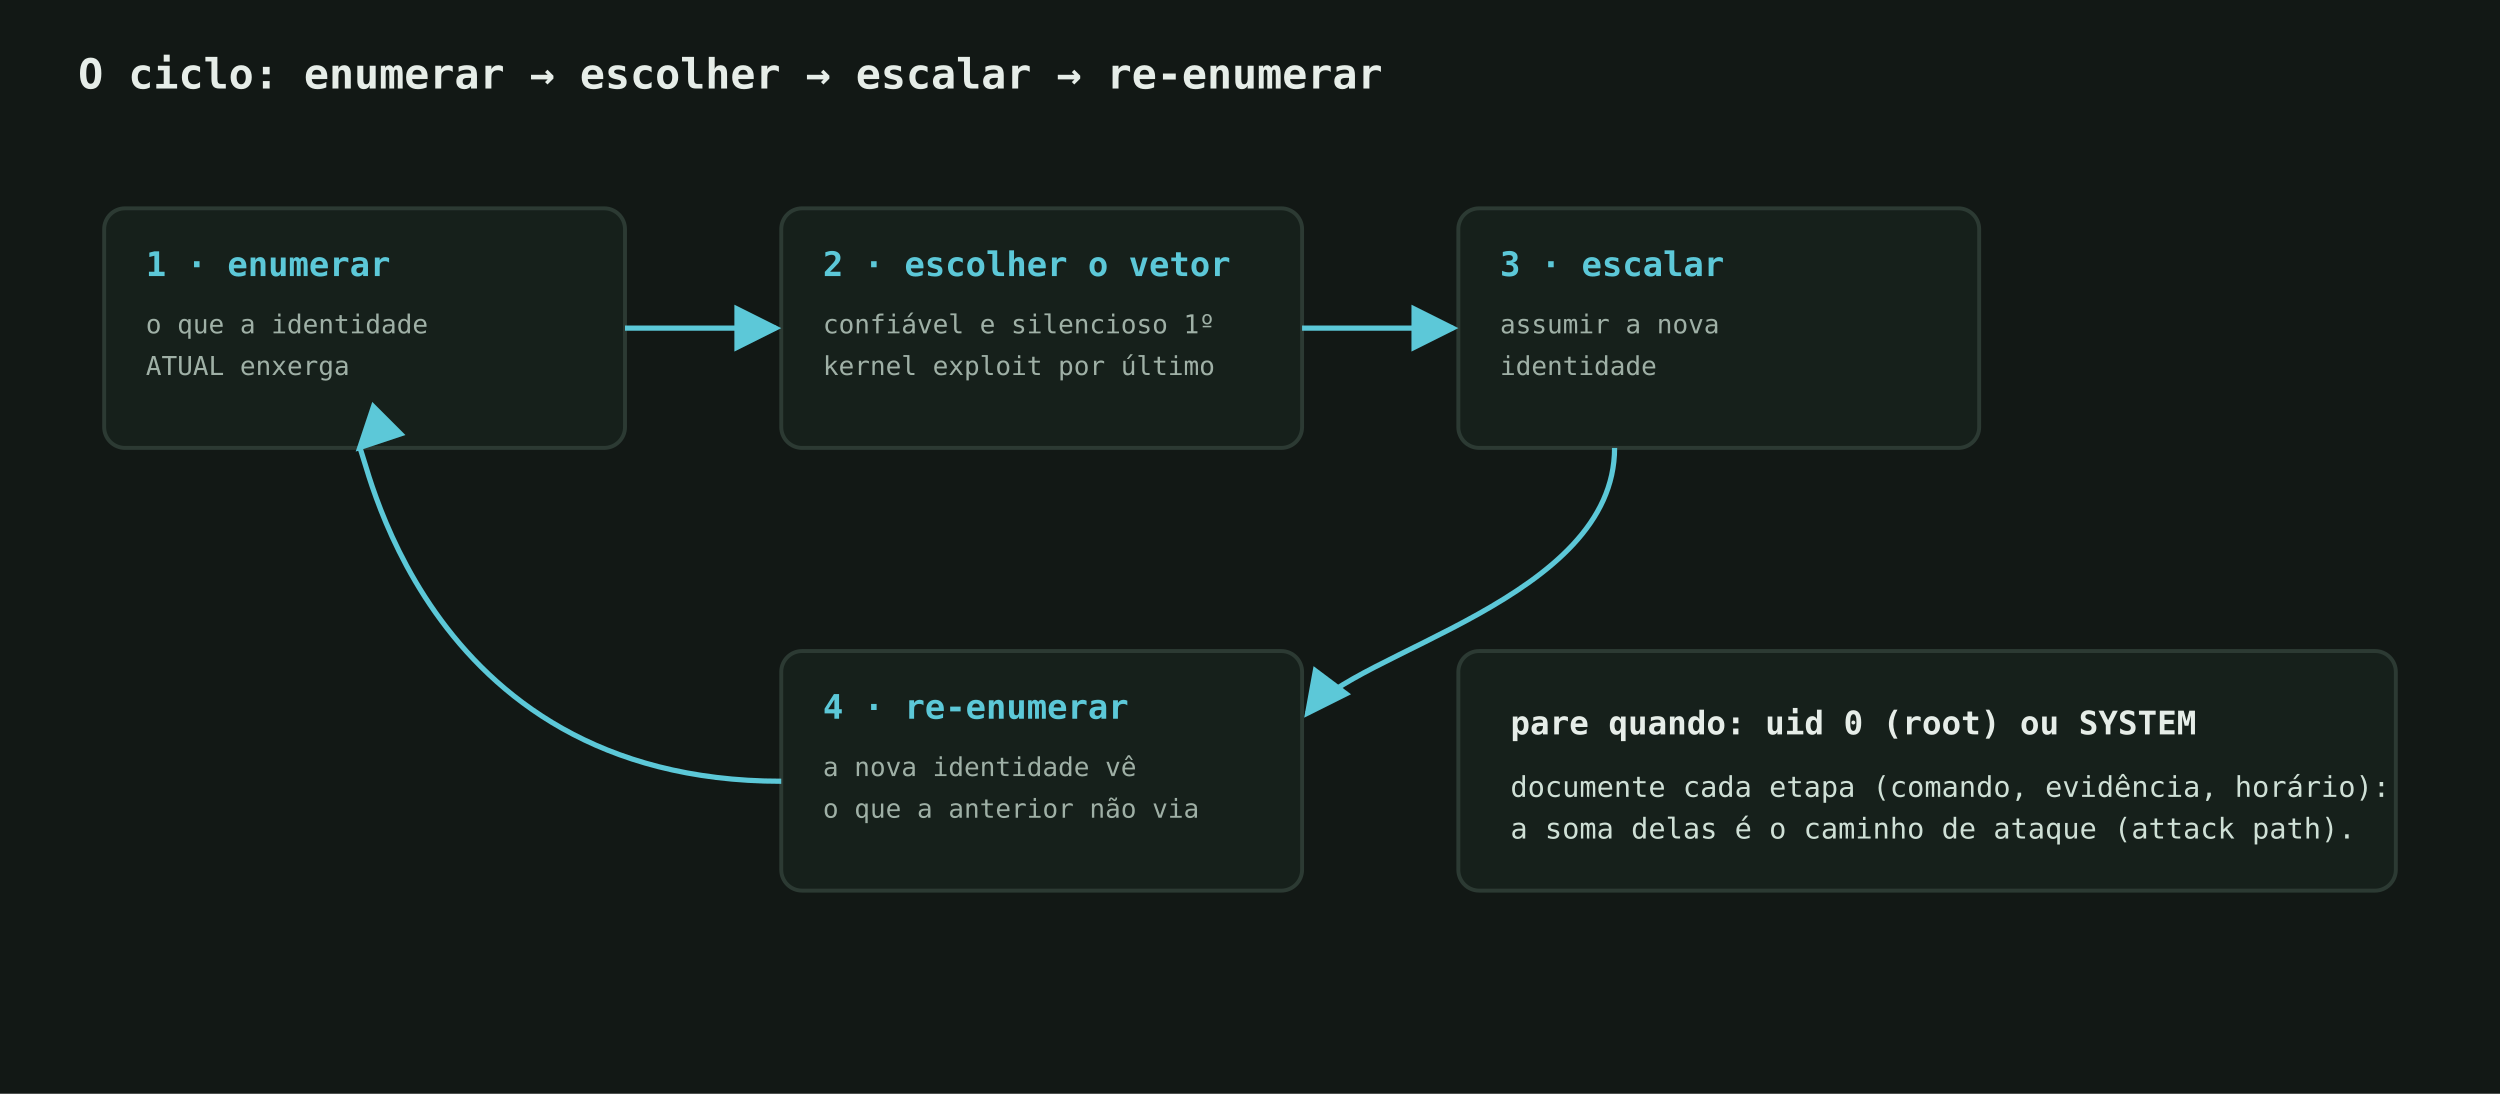
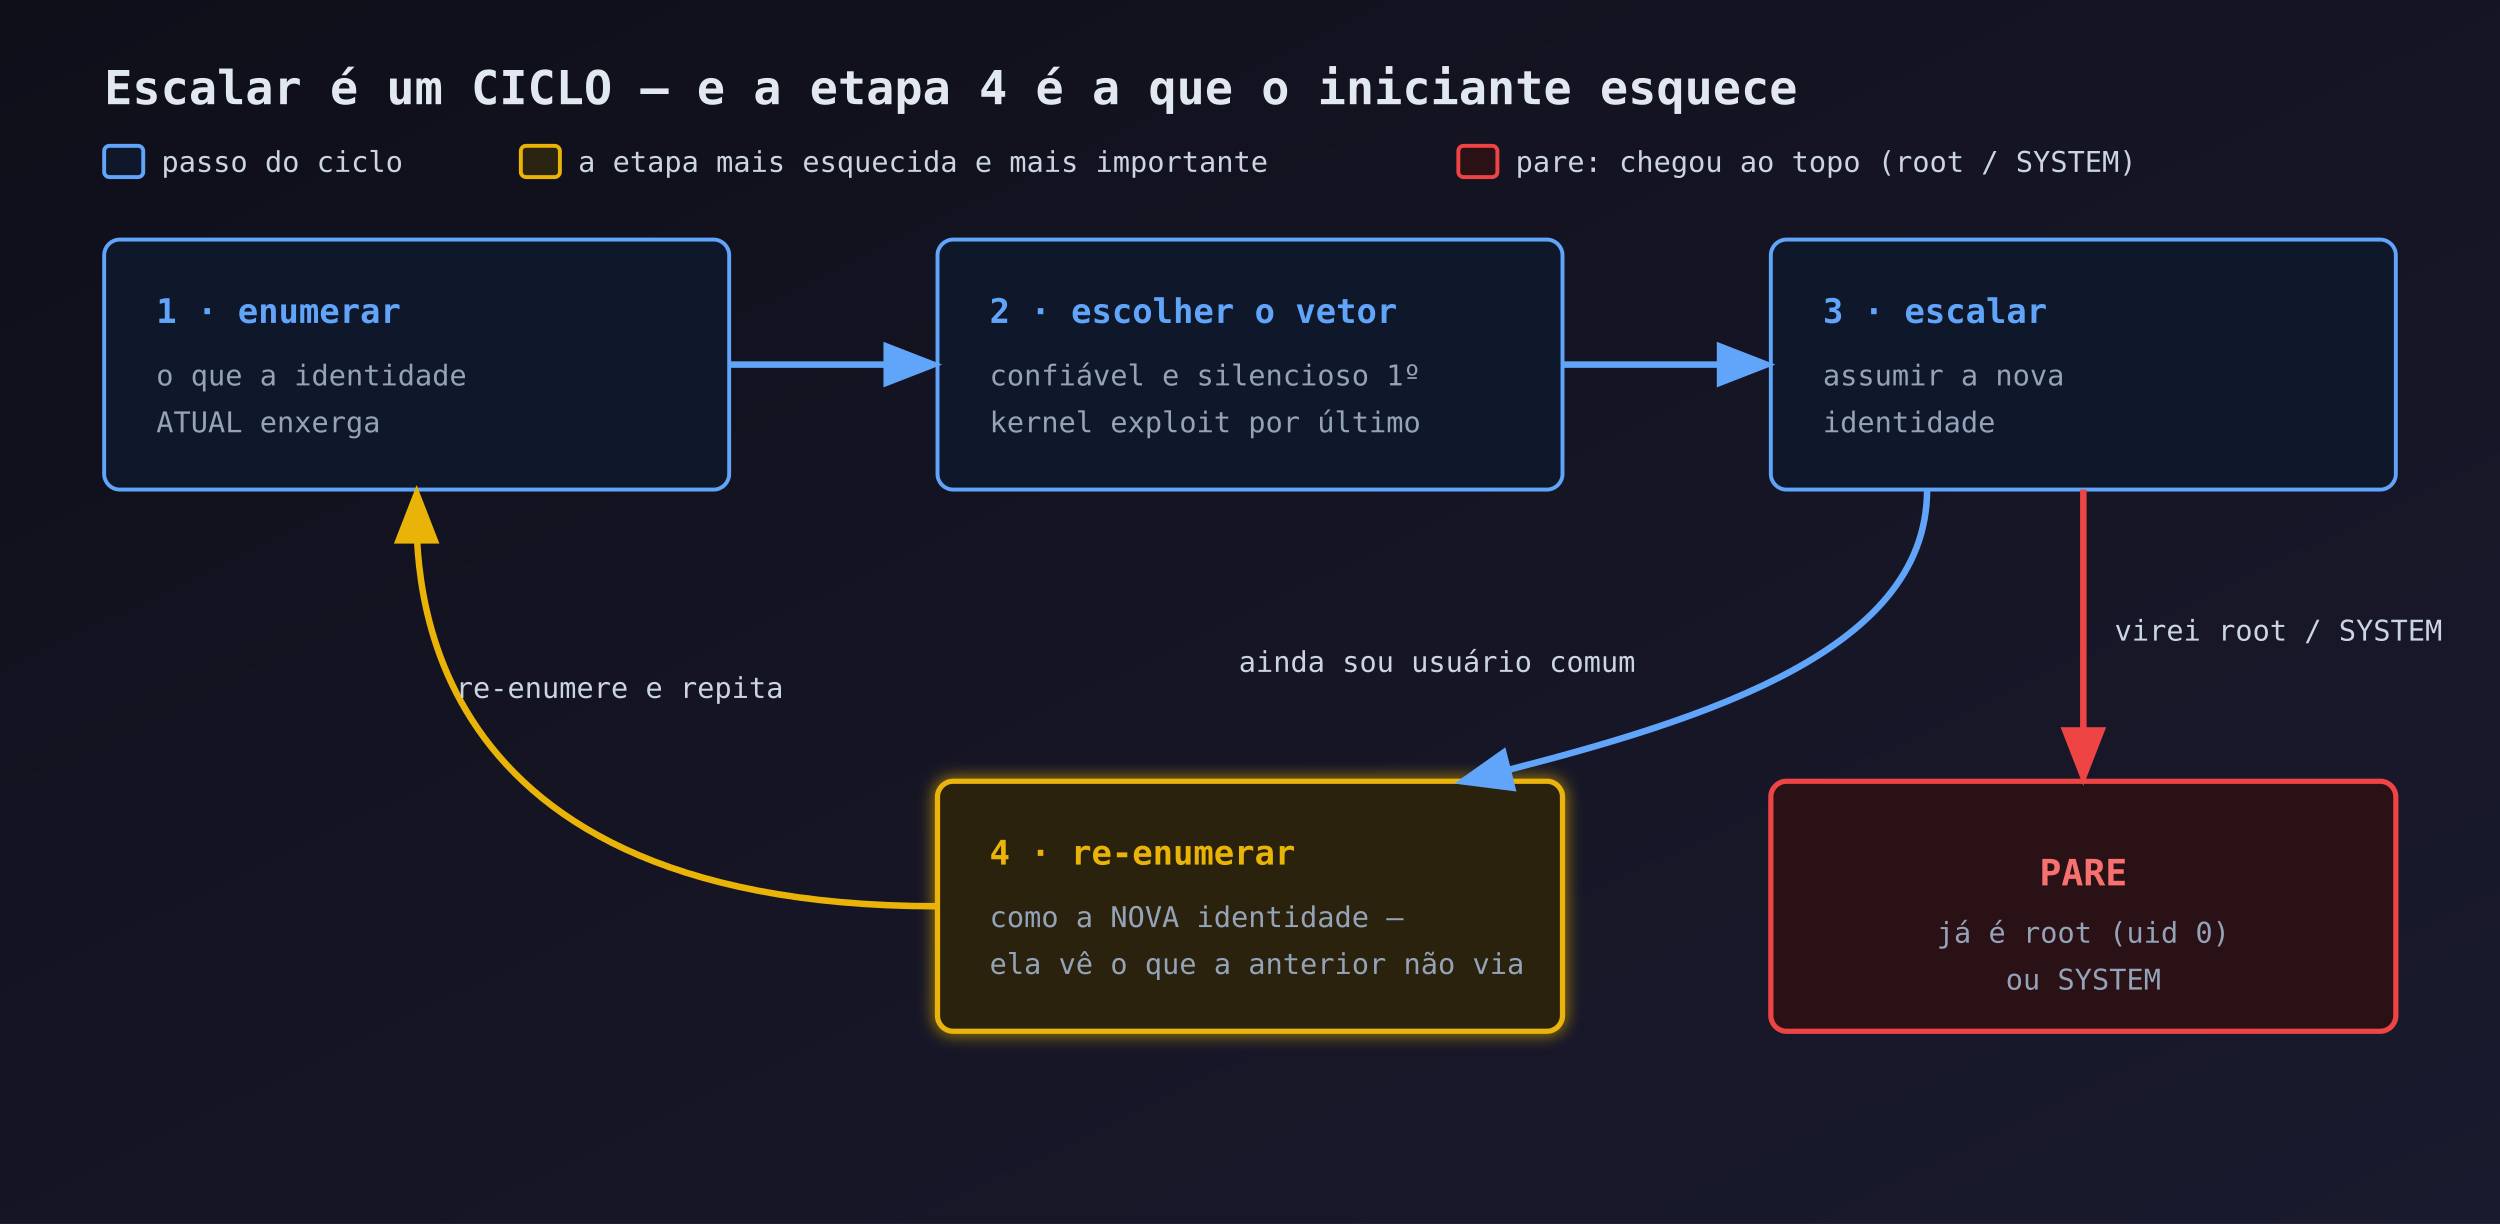
- <svg xmlns="http://www.w3.org/2000/svg" viewBox="0 0 960 420" role="img" aria-labelledby="t2 d2">
+ <svg xmlns="http://www.w3.org/2000/svg" viewBox="0 0 960 470" width="960" height="470" role="img" aria-labelledby="t2 d2">
  <style>
-     text { font-family: ui-monospace, "DejaVu Sans Mono", Menlo, Consolas, monospace; fill: #e6ede8; }
-     .t { font-size: 16px; font-weight: 700; }
-     .num { font-size: 13px; font-weight: 700; fill: #5cc8d8; }
-     .step { font-size: 12.5px; font-weight: 700; }
-     .ctl { font-size: 10px; fill: #9fb0a6; }
-     .box { fill: #16201b; stroke: #2c3a33; stroke-width: 1.5; }
-     .flow { stroke: #5cc8d8; stroke-width: 2; fill: none; marker-end: url(#ac2); }
-     .note { font-size: 11px; fill: #cfe0d6; }
+     text { font-family: 'SF Mono','Fira Code','Cascadia Code','DejaVu Sans Mono','Courier New',monospace; fill: #e2e8f0; }
+     .title { font-size: 18px; font-weight: 700; }
+     .num { font-size: 13px; font-weight: 700; fill: #60a5fa; }
+     .numg { font-size: 13px; font-weight: 700; fill: #eab308; }
+     .sub { font-size: 11px; fill: #94a3b8; }
+     .lbl { font-size: 11px; fill: #cbd5e1; }
+     .leg { font-size: 11px; fill: #cbd5e1; }
+     .stop { font-size: 14px; font-weight: 700; fill: #f87171; }
  </style>
  <defs>
-     <marker id="ac2" markerWidth="10" markerHeight="10" refX="8" refY="4.5" orient="auto">
-       <path d="M0,0 L9,4.5 L0,9 z" fill="#5cc8d8" />
+     <linearGradient id="bg" x1="0%" y1="0%" x2="100%" y2="100%">
+       <stop offset="0%" stop-color="#0f0f1a" />
+       <stop offset="100%" stop-color="#1a1a2e" />
+     </linearGradient>
+     <marker id="a" markerWidth="9" markerHeight="7" refX="7.5" refY="3.5" orient="auto">
+       <polygon points="0 0, 9 3.5, 0 7" fill="#60a5fa" />
    </marker>
+     <marker id="ag" markerWidth="9" markerHeight="7" refX="7.5" refY="3.5" orient="auto">
+       <polygon points="0 0, 9 3.5, 0 7" fill="#eab308" />
+     </marker>
+     <marker id="ar" markerWidth="9" markerHeight="7" refX="7.5" refY="3.5" orient="auto">
+       <polygon points="0 0, 9 3.5, 0 7" fill="#ef4444" />
+     </marker>
+     <filter id="glowG" x="-30%" y="-30%" width="160%" height="160%">
+       <feGaussianBlur stdDeviation="3" result="b" />
+       <feMerge>
+         <feMergeNode in="b" />
+         <feMergeNode in="SourceGraphic" />
+       </feMerge>
+     </filter>
  </defs>
-   <rect width="960" height="420" fill="#121815" />
-   <text class="t" x="30" y="34">O ciclo: enumerar → escolher → escalar → re-enumerar</text>
-   <rect class="box" x="40" y="80" width="200" height="92" rx="8" />
-   <text class="num" x="56" y="106">1 · enumerar</text>
-   <text class="ctl" x="56" y="128">o que a identidade</text>
-   <text class="ctl" x="56" y="144">ATUAL enxerga</text>
-   <rect class="box" x="300" y="80" width="200" height="92" rx="8" />
-   <text class="num" x="316" y="106">2 · escolher o vetor</text>
-   <text class="ctl" x="316" y="128">confiável e silencioso 1º</text>
-   <text class="ctl" x="316" y="144">kernel exploit por último</text>
-   <rect class="box" x="560" y="80" width="200" height="92" rx="8" />
-   <text class="num" x="576" y="106">3 · escalar</text>
-   <text class="ctl" x="576" y="128">assumir a nova</text>
-   <text class="ctl" x="576" y="144">identidade</text>
-   <rect class="box" x="300" y="250" width="200" height="92" rx="8" />
-   <text class="num" x="316" y="276">4 · re-enumerar</text>
-   <text class="ctl" x="316" y="298">a nova identidade vê</text>
-   <text class="ctl" x="316" y="314">o que a anterior não via</text>
-   <path class="flow" d="M240,126 L298,126" />
-   <path class="flow" d="M500,126 L558,126" />
-   <path class="flow" d="M620,172 C620,230 520,250 502,274" />
-   <path class="flow" d="M300,300 C160,300 140,170 138,172" />
-   <rect class="goal box" x="560" y="250" width="360" height="92" rx="8" stroke="#5cc8d8" stroke-width="2.5" />
-   <text class="step" x="580" y="282" fill="#5cc8d8">pare quando: uid 0 (root) ou SYSTEM</text>
-   <text class="note" x="580" y="306">documente cada etapa (comando, evidência, horário):</text>
-   <text class="note" x="580" y="322">a soma delas é o caminho de ataque (attack path).</text>
+   <rect width="960" height="470" fill="url(#bg)" />
+   <text class="title" x="40" y="40">Escalar é um CICLO — e a etapa 4 é a que o iniciante esquece</text>
+   <rect x="40" y="56" width="15" height="12" rx="2" fill="#0f172a" stroke="#60a5fa" stroke-width="1.5" />
+   <text class="leg" x="62" y="66">passo do ciclo</text>
+   <rect x="200" y="56" width="15" height="12" rx="2" fill="#2a2410" stroke="#eab308" stroke-width="1.5" />
+   <text class="leg" x="222" y="66">a etapa mais esquecida e mais importante</text>
+   <rect x="560" y="56" width="15" height="12" rx="2" fill="#2a1115" stroke="#ef4444" stroke-width="1.5" />
+   <text class="leg" x="582" y="66">pare: chegou ao topo (root / SYSTEM)</text>
+   <rect x="40" y="92" width="240" height="96" rx="6" fill="#0f172a" stroke="#60a5fa" stroke-width="1.5" />
+   <text class="num" x="60" y="124">1 · enumerar</text>
+   <text class="sub" x="60" y="148">o que a identidade</text>
+   <text class="sub" x="60" y="166">ATUAL enxerga</text>
+   <rect x="360" y="92" width="240" height="96" rx="6" fill="#0f172a" stroke="#60a5fa" stroke-width="1.5" />
+   <text class="num" x="380" y="124">2 · escolher o vetor</text>
+   <text class="sub" x="380" y="148">confiável e silencioso 1º</text>
+   <text class="sub" x="380" y="166">kernel exploit por último</text>
+   <rect x="680" y="92" width="240" height="96" rx="6" fill="#0f172a" stroke="#60a5fa" stroke-width="1.5" />
+   <text class="num" x="700" y="124">3 · escalar</text>
+   <text class="sub" x="700" y="148">assumir a nova</text>
+   <text class="sub" x="700" y="166">identidade</text>
+   <rect x="360" y="300" width="240" height="96" rx="6" fill="#2a2410" stroke="#eab308" stroke-width="2" filter="url(#glowG)" />
+   <text class="numg" x="380" y="332">4 · re-enumerar</text>
+   <text class="sub" x="380" y="356">como a NOVA identidade —</text>
+   <text class="sub" x="380" y="374">ela vê o que a anterior não via</text>
+   <rect x="680" y="300" width="240" height="96" rx="6" fill="#2a1115" stroke="#ef4444" stroke-width="2" />
+   <text class="stop" x="800" y="340" text-anchor="middle">PARE</text>
+   <text class="sub" x="800" y="362" text-anchor="middle">já é root (uid 0)</text>
+   <text class="sub" x="800" y="380" text-anchor="middle">ou SYSTEM</text>
+   <line x1="280" y1="140" x2="358" y2="140" stroke="#60a5fa" stroke-width="2.5" marker-end="url(#a)" />
+   <line x1="600" y1="140" x2="678" y2="140" stroke="#60a5fa" stroke-width="2.5" marker-end="url(#a)" />
+   <line x1="800" y1="188" x2="800" y2="298" stroke="#ef4444" stroke-width="2.5" marker-end="url(#ar)" />
+   <text class="lbl" x="812" y="246">virei root / SYSTEM</text>
+   <path d="M740,188 C740,252 650,278 562,300" fill="none" stroke="#60a5fa" stroke-width="2.5" marker-end="url(#a)" />
+   <text class="lbl" x="628" y="258" text-anchor="end">ainda sou usuário comum</text>
+   <path d="M360,348 C150,348 160,210 160,190" fill="none" stroke="#eab308" stroke-width="2.5" marker-end="url(#ag)" />
+   <text class="lbl" x="175" y="268">re-enumere e repita</text>
</svg>
